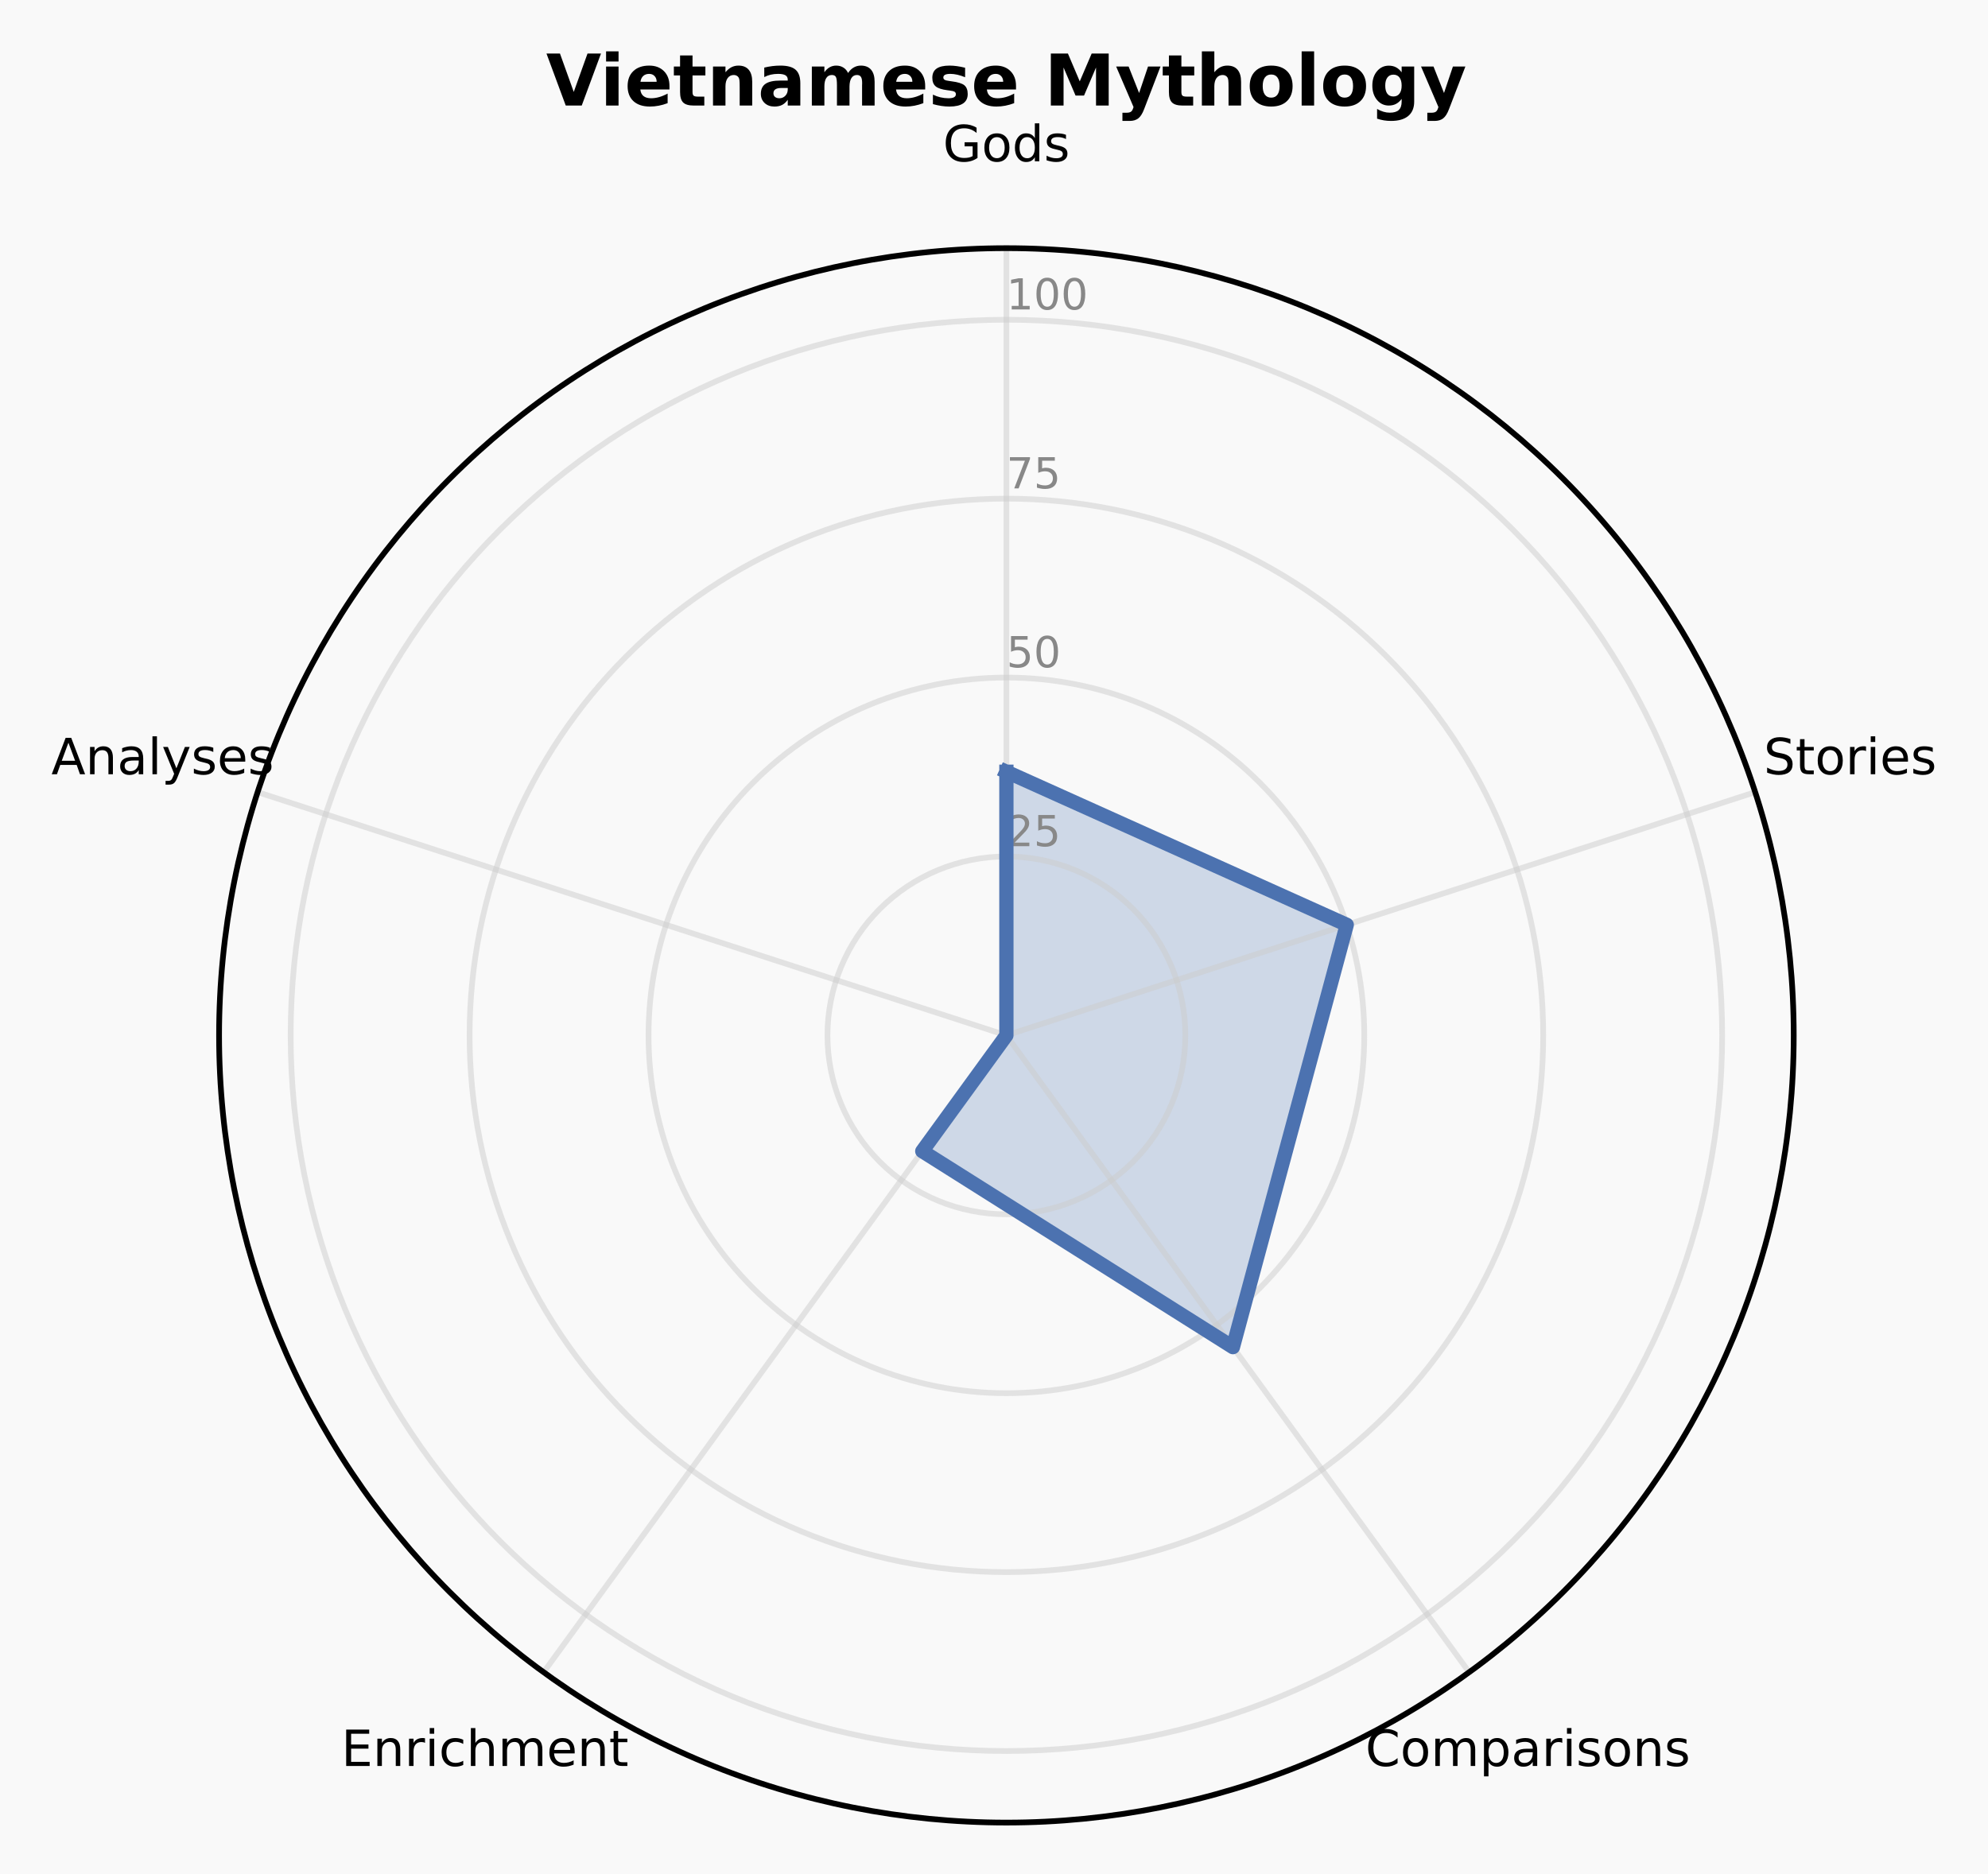
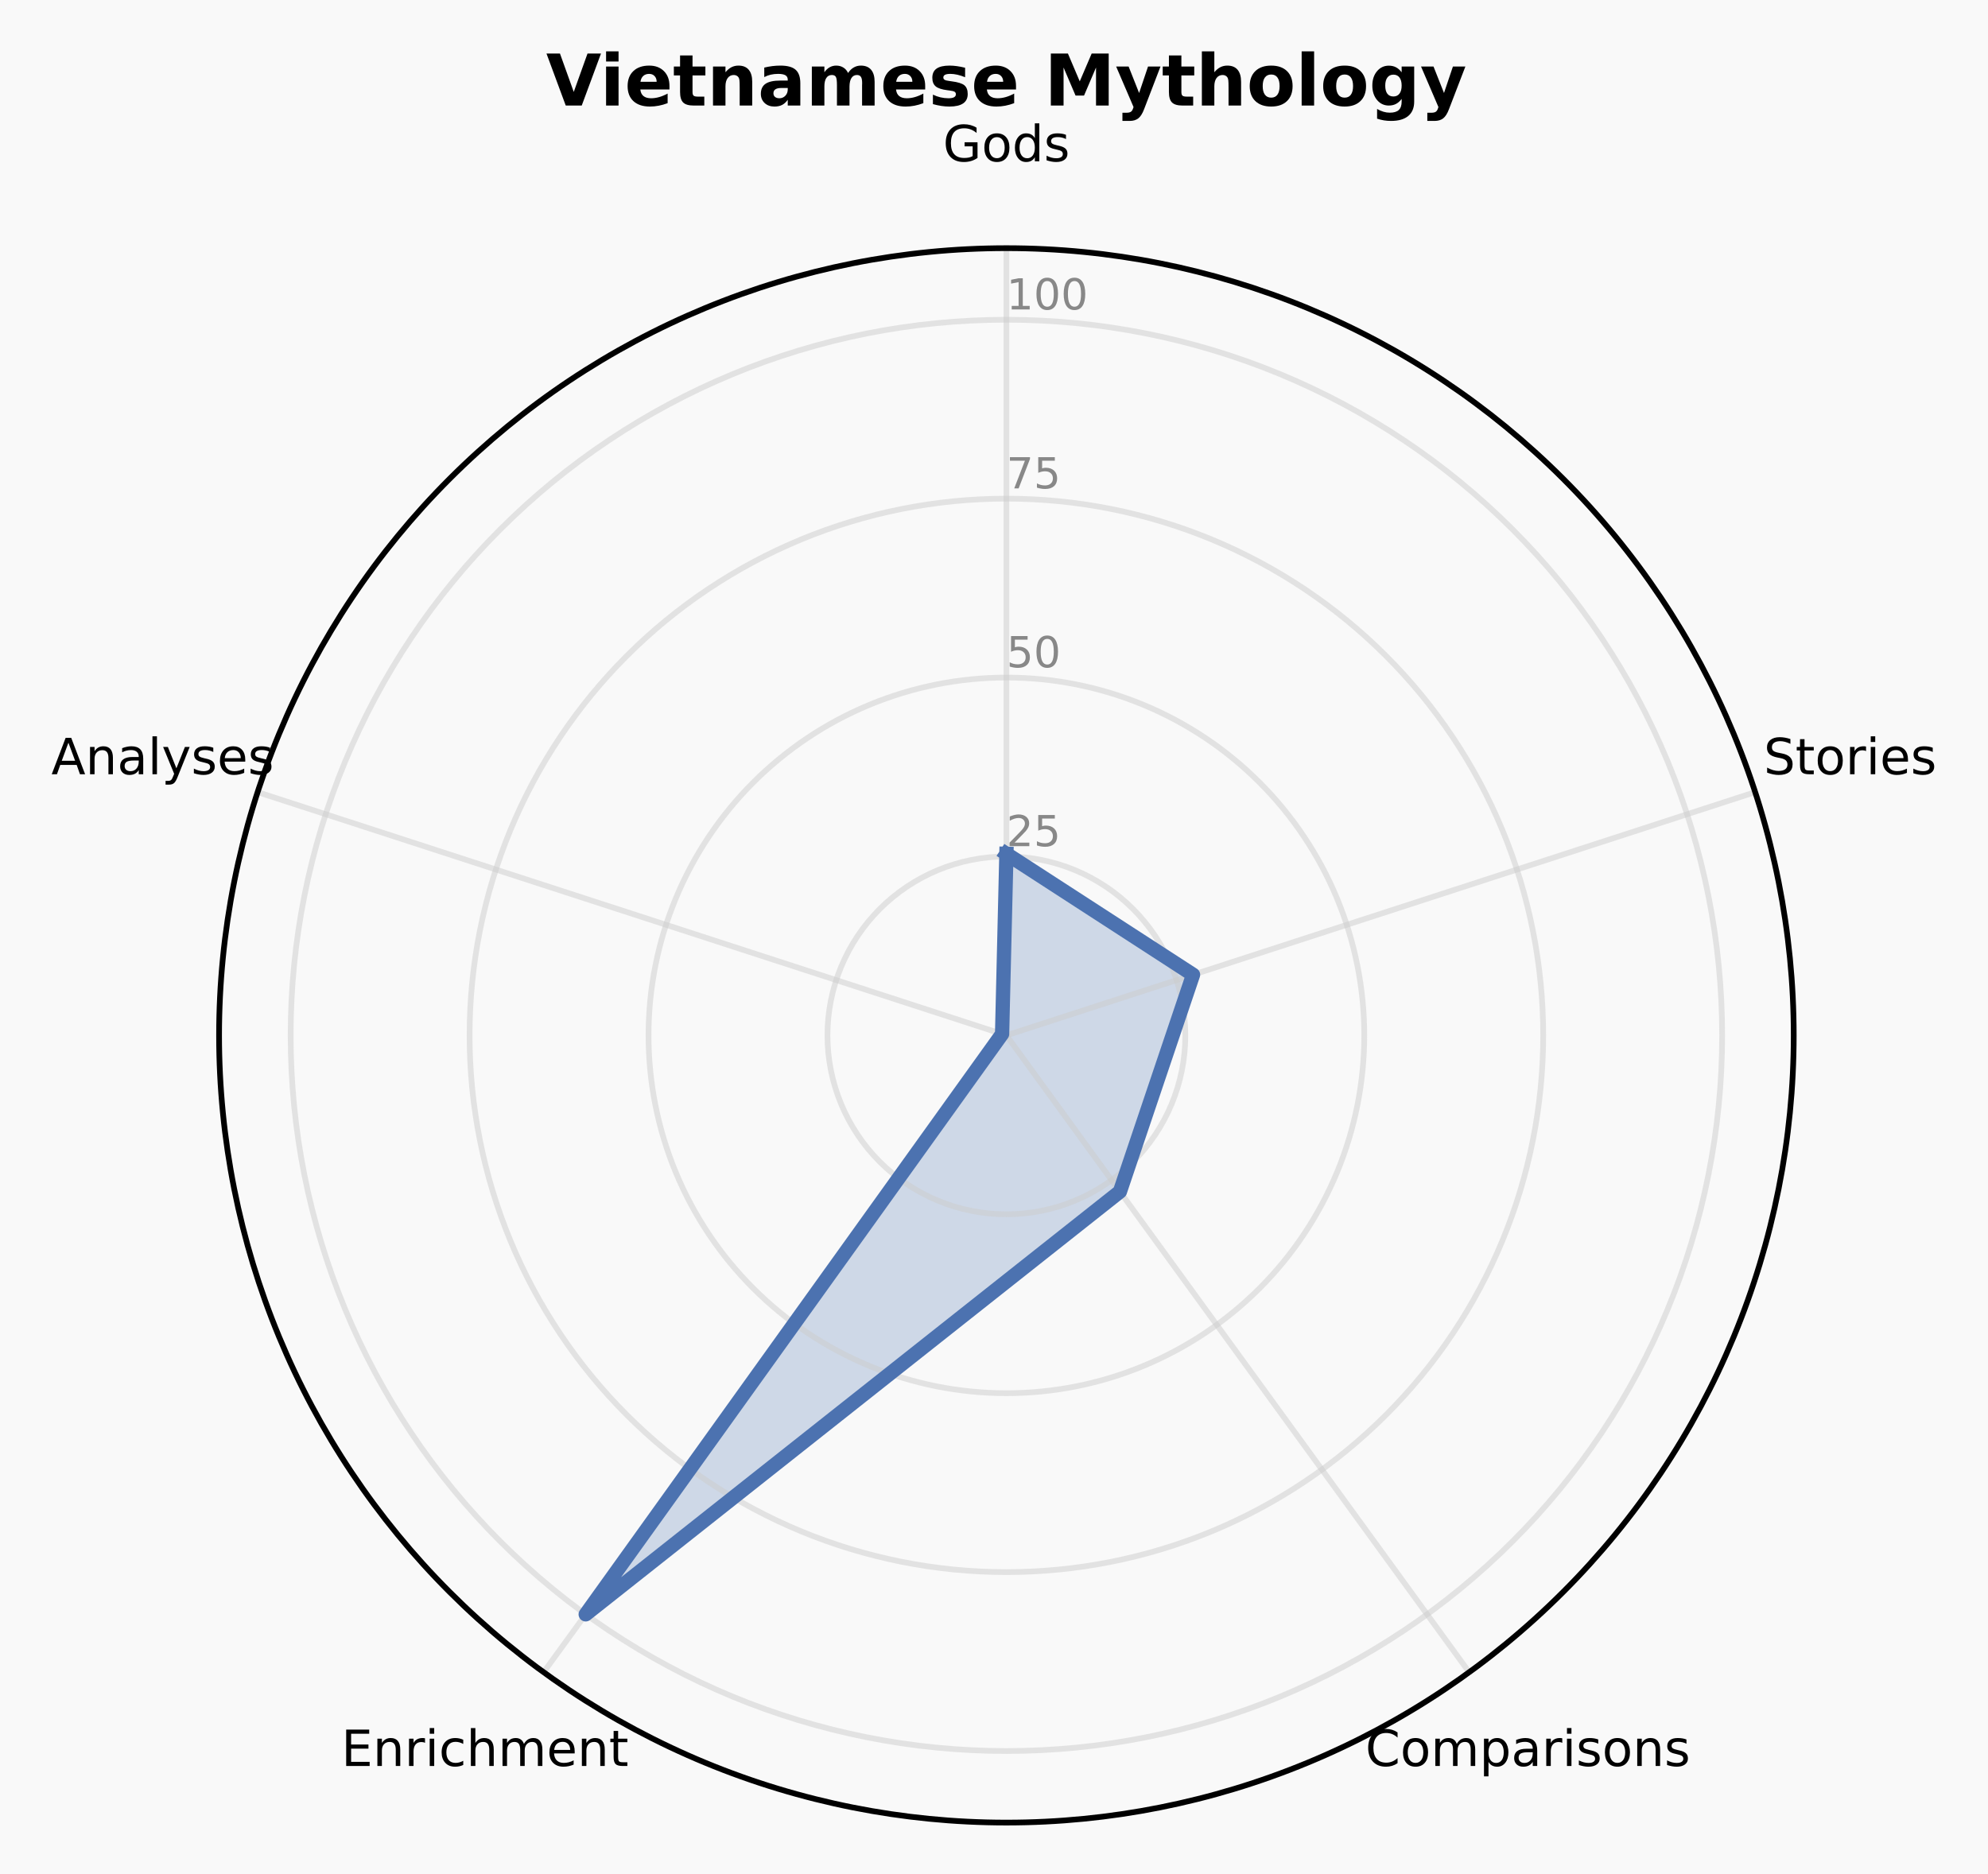
<svg xmlns="http://www.w3.org/2000/svg" xmlns:xlink="http://www.w3.org/1999/xlink" width="278.709pt" height="262.758pt" viewBox="0 0 278.709 262.758" version="1.1">
  <defs>
    <style type="text/css">*{stroke-linejoin: round; stroke-linecap: butt}</style>
  </defs>
  <g id="figure_1">
    <g id="patch_1">
      <path d="M 0 262.758  L 278.709 262.758  L 278.709 0  L 0 0  z " style="fill: #f9f9f9" />
    </g>
    <g id="axes_1">
      <g id="patch_2">
        <path d="M 251.473 145.178  C 251.473 130.683 248.618 116.329 243.071 102.938  C 237.524 89.546 229.393 77.377 219.143 67.128  C 208.894 56.878 196.725 48.748 183.334 43.201  C 169.942 37.654 155.588 34.798 141.093 34.798  C 126.598 34.798 112.244 37.654 98.853 43.201  C 85.461 48.748 73.293 56.878 63.043 67.128  C 52.794 77.377 44.663 89.546 39.116 102.938  C 33.569 116.329 30.714 130.683 30.714 145.178  C 30.714 159.673 33.569 174.027 39.116 187.418  C 44.663 200.81 52.794 212.979 63.043 223.228  C 73.293 233.478 85.461 241.609 98.853 247.155  C 112.244 252.702 126.598 255.558 141.093 255.558  C 155.588 255.558 169.942 252.702 183.334 247.155  C 196.725 241.609 208.894 233.478 219.143 223.228  C 229.393 212.979 237.524 200.81 243.071 187.418  C 248.618 174.027 251.473 159.673 251.473 145.178  M 141.093 145.178  C 141.093 145.178 141.093 145.178 141.093 145.178  C 141.093 145.178 141.093 145.178 141.093 145.178  C 141.093 145.178 141.093 145.178 141.093 145.178  C 141.093 145.178 141.093 145.178 141.093 145.178  C 141.093 145.178 141.093 145.178 141.093 145.178  C 141.093 145.178 141.093 145.178 141.093 145.178  C 141.093 145.178 141.093 145.178 141.093 145.178  C 141.093 145.178 141.093 145.178 141.093 145.178  C 141.093 145.178 141.093 145.178 141.093 145.178  C 141.093 145.178 141.093 145.178 141.093 145.178  C 141.093 145.178 141.093 145.178 141.093 145.178  C 141.093 145.178 141.093 145.178 141.093 145.178  C 141.093 145.178 141.093 145.178 141.093 145.178  C 141.093 145.178 141.093 145.178 141.093 145.178  C 141.093 145.178 141.093 145.178 141.093 145.178  C 141.093 145.178 141.093 145.178 141.093 145.178  z " style="fill: #f9f9f9" />
      </g>
      <g id="patch_3">
-         <path d="M 141.093 108.209  L 188.81 129.674  L 172.852 188.891  L 129.297 161.414  L 141.093 145.178  z " clip-path="url(#p2330542c09)" style="fill: #4c72b0; opacity: 0.25; stroke: #4c72b0; stroke-linejoin: miter" />
+         <path d="M 141.093 119.717  L 167.261 136.676  L 157.009 167.084  L 82.112 226.359  L 140.489 144.982  z " clip-path="url(#paf397bedee)" style="fill: #4c72b0; opacity: 0.25; stroke: #4c72b0; stroke-linejoin: miter" />
      </g>
      <g id="matplotlib.axis_1">
        <g id="xtick_1">
          <g id="line2d_1">
-             <path d="M 141.093 145.178  L 141.093 34.798  " clip-path="url(#p2330542c09)" style="fill: none; stroke: #cccccc; stroke-opacity: 0.5; stroke-width: 0.8; stroke-linecap: square" />
+             <path d="M 141.093 145.178  L 141.093 34.798  " clip-path="url(#paf397bedee)" style="fill: none; stroke: #cccccc; stroke-opacity: 0.5; stroke-width: 0.8; stroke-linecap: square" />
          </g>
          <g id="text_1">
            <g transform="translate(132.1945 22.61707) scale(0.07 -0.07)">
              <defs>
                <path id="DejaVuSans-2a" d="M 3809 666  L 3809 1919  L 2778 1919  L 2778 2438  L 4434 2438  L 4434 434  Q 4069 175 3628 42  Q 3188 -91 2688 -91  Q 1594 -91 976 548  Q 359 1188 359 2328  Q 359 3472 976 4111  Q 1594 4750 2688 4750  Q 3144 4750 3555 4637  Q 3966 4525 4313 4306  L 4313 3634  Q 3963 3931 3569 4081  Q 3175 4231 2741 4231  Q 1884 4231 1454 3753  Q 1025 3275 1025 2328  Q 1025 1384 1454 906  Q 1884 428 2741 428  Q 3075 428 3337 486  Q 3600 544 3809 666  z " transform="scale(0.015625)" />
                <path id="DejaVuSans-52" d="M 1959 3097  Q 1497 3097 1228 2736  Q 959 2375 959 1747  Q 959 1119 1226 758  Q 1494 397 1959 397  Q 2419 397 2687 759  Q 2956 1122 2956 1747  Q 2956 2369 2687 2733  Q 2419 3097 1959 3097  z M 1959 3584  Q 2709 3584 3137 3096  Q 3566 2609 3566 1747  Q 3566 888 3137 398  Q 2709 -91 1959 -91  Q 1206 -91 779 398  Q 353 888 353 1747  Q 353 2609 779 3096  Q 1206 3584 1959 3584  z " transform="scale(0.015625)" />
                <path id="DejaVuSans-47" d="M 2906 2969  L 2906 4863  L 3481 4863  L 3481 0  L 2906 0  L 2906 525  Q 2725 213 2448 61  Q 2172 -91 1784 -91  Q 1150 -91 751 415  Q 353 922 353 1747  Q 353 2572 751 3078  Q 1150 3584 1784 3584  Q 2172 3584 2448 3432  Q 2725 3281 2906 2969  z M 947 1747  Q 947 1113 1208 752  Q 1469 391 1925 391  Q 2381 391 2643 752  Q 2906 1113 2906 1747  Q 2906 2381 2643 2742  Q 2381 3103 1925 3103  Q 1469 3103 1208 2742  Q 947 2381 947 1747  z " transform="scale(0.015625)" />
                <path id="DejaVuSans-56" d="M 2834 3397  L 2834 2853  Q 2591 2978 2328 3040  Q 2066 3103 1784 3103  Q 1356 3103 1142 2972  Q 928 2841 928 2578  Q 928 2378 1081 2264  Q 1234 2150 1697 2047  L 1894 2003  Q 2506 1872 2764 1633  Q 3022 1394 3022 966  Q 3022 478 2636 193  Q 2250 -91 1575 -91  Q 1294 -91 989 -36  Q 684 19 347 128  L 347 722  Q 666 556 975 473  Q 1284 391 1588 391  Q 1994 391 2212 530  Q 2431 669 2431 922  Q 2431 1156 2273 1281  Q 2116 1406 1581 1522  L 1381 1569  Q 847 1681 609 1914  Q 372 2147 372 2553  Q 372 3047 722 3315  Q 1072 3584 1716 3584  Q 2034 3584 2315 3537  Q 2597 3491 2834 3397  z " transform="scale(0.015625)" />
              </defs>
              <use xlink:href="#DejaVuSans-2a" />
              <use xlink:href="#DejaVuSans-52" transform="translate(77.48438 0)" />
              <use xlink:href="#DejaVuSans-47" transform="translate(138.6719 0)" />
              <use xlink:href="#DejaVuSans-56" transform="translate(202.1562 0)" />
            </g>
          </g>
        </g>
        <g id="xtick_2">
          <g id="line2d_2">
-             <path d="M 141.093 145.178  L 246.07 111.069  " clip-path="url(#p2330542c09)" style="fill: none; stroke: #cccccc; stroke-opacity: 0.5; stroke-width: 0.8; stroke-linecap: square" />
+             <path d="M 141.093 145.178  L 246.07 111.069  " clip-path="url(#paf397bedee)" style="fill: none; stroke: #cccccc; stroke-opacity: 0.5; stroke-width: 0.8; stroke-linecap: square" />
          </g>
          <g id="text_2">
            <g transform="translate(247.2616 108.5613) scale(0.07 -0.07)">
              <defs>
                <path id="DejaVuSans-36" d="M 3425 4513  L 3425 3897  Q 3066 4069 2747 4153  Q 2428 4238 2131 4238  Q 1616 4238 1336 4038  Q 1056 3838 1056 3469  Q 1056 3159 1242 3001  Q 1428 2844 1947 2747  L 2328 2669  Q 3034 2534 3370 2195  Q 3706 1856 3706 1288  Q 3706 609 3251 259  Q 2797 -91 1919 -91  Q 1588 -91 1214 -16  Q 841 59 441 206  L 441 856  Q 825 641 1194 531  Q 1563 422 1919 422  Q 2459 422 2753 634  Q 3047 847 3047 1241  Q 3047 1584 2836 1778  Q 2625 1972 2144 2069  L 1759 2144  Q 1053 2284 737 2584  Q 422 2884 422 3419  Q 422 4038 858 4394  Q 1294 4750 2059 4750  Q 2388 4750 2728 4690  Q 3069 4631 3425 4513  z " transform="scale(0.015625)" />
                <path id="DejaVuSans-57" d="M 1172 4494  L 1172 3500  L 2356 3500  L 2356 3053  L 1172 3053  L 1172 1153  Q 1172 725 1289 603  Q 1406 481 1766 481  L 2356 481  L 2356 0  L 1766 0  Q 1100 0 847 248  Q 594 497 594 1153  L 594 3053  L 172 3053  L 172 3500  L 594 3500  L 594 4494  L 1172 4494  z " transform="scale(0.015625)" />
                <path id="DejaVuSans-55" d="M 2631 2963  Q 2534 3019 2420 3045  Q 2306 3072 2169 3072  Q 1681 3072 1420 2755  Q 1159 2438 1159 1844  L 1159 0  L 581 0  L 581 3500  L 1159 3500  L 1159 2956  Q 1341 3275 1631 3429  Q 1922 3584 2338 3584  Q 2397 3584 2469 3576  Q 2541 3569 2628 3553  L 2631 2963  z " transform="scale(0.015625)" />
                <path id="DejaVuSans-4c" d="M 603 3500  L 1178 3500  L 1178 0  L 603 0  L 603 3500  z M 603 4863  L 1178 4863  L 1178 4134  L 603 4134  L 603 4863  z " transform="scale(0.015625)" />
                <path id="DejaVuSans-48" d="M 3597 1894  L 3597 1613  L 953 1613  Q 991 1019 1311 708  Q 1631 397 2203 397  Q 2534 397 2845 478  Q 3156 559 3463 722  L 3463 178  Q 3153 47 2828 -22  Q 2503 -91 2169 -91  Q 1331 -91 842 396  Q 353 884 353 1716  Q 353 2575 817 3079  Q 1281 3584 2069 3584  Q 2775 3584 3186 3129  Q 3597 2675 3597 1894  z M 3022 2063  Q 3016 2534 2758 2815  Q 2500 3097 2075 3097  Q 1594 3097 1305 2825  Q 1016 2553 972 2059  L 3022 2063  z " transform="scale(0.015625)" />
              </defs>
              <use xlink:href="#DejaVuSans-36" />
              <use xlink:href="#DejaVuSans-57" transform="translate(63.48438 0)" />
              <use xlink:href="#DejaVuSans-52" transform="translate(102.6875 0)" />
              <use xlink:href="#DejaVuSans-55" transform="translate(163.875 0)" />
              <use xlink:href="#DejaVuSans-4c" transform="translate(204.9844 0)" />
              <use xlink:href="#DejaVuSans-48" transform="translate(232.7656 0)" />
              <use xlink:href="#DejaVuSans-56" transform="translate(294.2969 0)" />
            </g>
          </g>
        </g>
        <g id="xtick_3">
          <g id="line2d_3">
-             <path d="M 141.093 145.178  L 205.973 234.477  " clip-path="url(#p2330542c09)" style="fill: none; stroke: #cccccc; stroke-opacity: 0.5; stroke-width: 0.8; stroke-linecap: square" />
+             <path d="M 141.093 145.178  L 205.973 234.477  " clip-path="url(#paf397bedee)" style="fill: none; stroke: #cccccc; stroke-opacity: 0.5; stroke-width: 0.8; stroke-linecap: square" />
          </g>
          <g id="text_3">
            <g transform="translate(191.4228 247.6219) scale(0.07 -0.07)">
              <defs>
                <path id="DejaVuSans-26" d="M 4122 4306  L 4122 3641  Q 3803 3938 3442 4084  Q 3081 4231 2675 4231  Q 1875 4231 1450 3742  Q 1025 3253 1025 2328  Q 1025 1406 1450 917  Q 1875 428 2675 428  Q 3081 428 3442 575  Q 3803 722 4122 1019  L 4122 359  Q 3791 134 3420 21  Q 3050 -91 2638 -91  Q 1578 -91 968 557  Q 359 1206 359 2328  Q 359 3453 968 4101  Q 1578 4750 2638 4750  Q 3056 4750 3426 4639  Q 3797 4528 4122 4306  z " transform="scale(0.015625)" />
                <path id="DejaVuSans-50" d="M 3328 2828  Q 3544 3216 3844 3400  Q 4144 3584 4550 3584  Q 5097 3584 5394 3201  Q 5691 2819 5691 2113  L 5691 0  L 5113 0  L 5113 2094  Q 5113 2597 4934 2840  Q 4756 3084 4391 3084  Q 3944 3084 3684 2787  Q 3425 2491 3425 1978  L 3425 0  L 2847 0  L 2847 2094  Q 2847 2600 2669 2842  Q 2491 3084 2119 3084  Q 1678 3084 1418 2786  Q 1159 2488 1159 1978  L 1159 0  L 581 0  L 581 3500  L 1159 3500  L 1159 2956  Q 1356 3278 1631 3431  Q 1906 3584 2284 3584  Q 2666 3584 2933 3390  Q 3200 3197 3328 2828  z " transform="scale(0.015625)" />
                <path id="DejaVuSans-53" d="M 1159 525  L 1159 -1331  L 581 -1331  L 581 3500  L 1159 3500  L 1159 2969  Q 1341 3281 1617 3432  Q 1894 3584 2278 3584  Q 2916 3584 3314 3078  Q 3713 2572 3713 1747  Q 3713 922 3314 415  Q 2916 -91 2278 -91  Q 1894 -91 1617 61  Q 1341 213 1159 525  z M 3116 1747  Q 3116 2381 2855 2742  Q 2594 3103 2138 3103  Q 1681 3103 1420 2742  Q 1159 2381 1159 1747  Q 1159 1113 1420 752  Q 1681 391 2138 391  Q 2594 391 2855 752  Q 3116 1113 3116 1747  z " transform="scale(0.015625)" />
                <path id="DejaVuSans-44" d="M 2194 1759  Q 1497 1759 1228 1600  Q 959 1441 959 1056  Q 959 750 1161 570  Q 1363 391 1709 391  Q 2188 391 2477 730  Q 2766 1069 2766 1631  L 2766 1759  L 2194 1759  z M 3341 1997  L 3341 0  L 2766 0  L 2766 531  Q 2569 213 2275 61  Q 1981 -91 1556 -91  Q 1019 -91 701 211  Q 384 513 384 1019  Q 384 1609 779 1909  Q 1175 2209 1959 2209  L 2766 2209  L 2766 2266  Q 2766 2663 2505 2880  Q 2244 3097 1772 3097  Q 1472 3097 1187 3025  Q 903 2953 641 2809  L 641 3341  Q 956 3463 1253 3523  Q 1550 3584 1831 3584  Q 2591 3584 2966 3190  Q 3341 2797 3341 1997  z " transform="scale(0.015625)" />
                <path id="DejaVuSans-51" d="M 3513 2113  L 3513 0  L 2938 0  L 2938 2094  Q 2938 2591 2744 2837  Q 2550 3084 2163 3084  Q 1697 3084 1428 2787  Q 1159 2491 1159 1978  L 1159 0  L 581 0  L 581 3500  L 1159 3500  L 1159 2956  Q 1366 3272 1645 3428  Q 1925 3584 2291 3584  Q 2894 3584 3203 3211  Q 3513 2838 3513 2113  z " transform="scale(0.015625)" />
              </defs>
              <use xlink:href="#DejaVuSans-26" />
              <use xlink:href="#DejaVuSans-52" transform="translate(69.82812 0)" />
              <use xlink:href="#DejaVuSans-50" transform="translate(131.0156 0)" />
              <use xlink:href="#DejaVuSans-53" transform="translate(228.4219 0)" />
              <use xlink:href="#DejaVuSans-44" transform="translate(291.9062 0)" />
              <use xlink:href="#DejaVuSans-55" transform="translate(353.1875 0)" />
              <use xlink:href="#DejaVuSans-4c" transform="translate(394.2969 0)" />
              <use xlink:href="#DejaVuSans-56" transform="translate(422.0781 0)" />
              <use xlink:href="#DejaVuSans-52" transform="translate(474.1719 0)" />
              <use xlink:href="#DejaVuSans-51" transform="translate(535.3594 0)" />
              <use xlink:href="#DejaVuSans-56" transform="translate(598.7344 0)" />
            </g>
          </g>
        </g>
        <g id="xtick_4">
          <g id="line2d_4">
-             <path d="M 141.093 145.178  L 76.214 234.477  " clip-path="url(#p2330542c09)" style="fill: none; stroke: #cccccc; stroke-opacity: 0.5; stroke-width: 0.8; stroke-linecap: square" />
+             <path d="M 141.093 145.178  L 76.214 234.477  " clip-path="url(#paf397bedee)" style="fill: none; stroke: #cccccc; stroke-opacity: 0.5; stroke-width: 0.8; stroke-linecap: square" />
          </g>
          <g id="text_4">
            <g transform="translate(47.8483 247.6219) scale(0.07 -0.07)">
              <defs>
                <path id="DejaVuSans-28" d="M 628 4666  L 3578 4666  L 3578 4134  L 1259 4134  L 1259 2753  L 3481 2753  L 3481 2222  L 1259 2222  L 1259 531  L 3634 531  L 3634 0  L 628 0  L 628 4666  z " transform="scale(0.015625)" />
                <path id="DejaVuSans-46" d="M 3122 3366  L 3122 2828  Q 2878 2963 2633 3030  Q 2388 3097 2138 3097  Q 1578 3097 1268 2742  Q 959 2388 959 1747  Q 959 1106 1268 751  Q 1578 397 2138 397  Q 2388 397 2633 464  Q 2878 531 3122 666  L 3122 134  Q 2881 22 2623 -34  Q 2366 -91 2075 -91  Q 1284 -91 818 406  Q 353 903 353 1747  Q 353 2603 823 3093  Q 1294 3584 2113 3584  Q 2378 3584 2631 3529  Q 2884 3475 3122 3366  z " transform="scale(0.015625)" />
                <path id="DejaVuSans-4b" d="M 3513 2113  L 3513 0  L 2938 0  L 2938 2094  Q 2938 2591 2744 2837  Q 2550 3084 2163 3084  Q 1697 3084 1428 2787  Q 1159 2491 1159 1978  L 1159 0  L 581 0  L 581 4863  L 1159 4863  L 1159 2956  Q 1366 3272 1645 3428  Q 1925 3584 2291 3584  Q 2894 3584 3203 3211  Q 3513 2838 3513 2113  z " transform="scale(0.015625)" />
              </defs>
              <use xlink:href="#DejaVuSans-28" />
              <use xlink:href="#DejaVuSans-51" transform="translate(63.1875 0)" />
              <use xlink:href="#DejaVuSans-55" transform="translate(126.5625 0)" />
              <use xlink:href="#DejaVuSans-4c" transform="translate(167.6719 0)" />
              <use xlink:href="#DejaVuSans-46" transform="translate(195.4531 0)" />
              <use xlink:href="#DejaVuSans-4b" transform="translate(250.4375 0)" />
              <use xlink:href="#DejaVuSans-50" transform="translate(313.8125 0)" />
              <use xlink:href="#DejaVuSans-48" transform="translate(411.2188 0)" />
              <use xlink:href="#DejaVuSans-51" transform="translate(472.75 0)" />
              <use xlink:href="#DejaVuSans-57" transform="translate(536.125 0)" />
            </g>
          </g>
        </g>
        <g id="xtick_5">
          <g id="line2d_5">
-             <path d="M 141.093 145.178  L 36.116 111.069  " clip-path="url(#p2330542c09)" style="fill: none; stroke: #cccccc; stroke-opacity: 0.5; stroke-width: 0.8; stroke-linecap: square" />
+             <path d="M 141.093 145.178  L 36.116 111.069  " clip-path="url(#paf397bedee)" style="fill: none; stroke: #cccccc; stroke-opacity: 0.5; stroke-width: 0.8; stroke-linecap: square" />
          </g>
          <g id="text_5">
            <g transform="translate(7.2 108.5613) scale(0.07 -0.07)">
              <defs>
                <path id="DejaVuSans-24" d="M 2188 4044  L 1331 1722  L 3047 1722  L 2188 4044  z M 1831 4666  L 2547 4666  L 4325 0  L 3669 0  L 3244 1197  L 1141 1197  L 716 0  L 50 0  L 1831 4666  z " transform="scale(0.015625)" />
                <path id="DejaVuSans-4f" d="M 603 4863  L 1178 4863  L 1178 0  L 603 0  L 603 4863  z " transform="scale(0.015625)" />
                <path id="DejaVuSans-5c" d="M 2059 -325  Q 1816 -950 1584 -1140  Q 1353 -1331 966 -1331  L 506 -1331  L 506 -850  L 844 -850  Q 1081 -850 1212 -737  Q 1344 -625 1503 -206  L 1606 56  L 191 3500  L 800 3500  L 1894 763  L 2988 3500  L 3597 3500  L 2059 -325  z " transform="scale(0.015625)" />
              </defs>
              <use xlink:href="#DejaVuSans-24" />
              <use xlink:href="#DejaVuSans-51" transform="translate(68.40625 0)" />
              <use xlink:href="#DejaVuSans-44" transform="translate(131.7812 0)" />
              <use xlink:href="#DejaVuSans-4f" transform="translate(193.0625 0)" />
              <use xlink:href="#DejaVuSans-5c" transform="translate(220.8438 0)" />
              <use xlink:href="#DejaVuSans-56" transform="translate(280.0312 0)" />
              <use xlink:href="#DejaVuSans-48" transform="translate(332.125 0)" />
              <use xlink:href="#DejaVuSans-56" transform="translate(393.6562 0)" />
            </g>
          </g>
        </g>
      </g>
      <g id="matplotlib.axis_2">
        <g id="ytick_1">
          <g id="line2d_6">
-             <path d="M 141.093 120.092  C 144.388 120.092 147.65 120.741 150.693 122.001  C 153.737 123.262 156.503 125.11 158.832 127.439  C 161.161 129.769 163.009 132.534 164.27 135.578  C 165.531 138.621 166.18 141.884 166.18 145.178  C 166.18 148.472 165.531 151.735 164.27 154.778  C 163.009 157.822 161.161 160.587 158.832 162.917  C 156.503 165.246 153.737 167.094 150.693 168.355  C 147.65 169.615 144.388 170.264 141.093 170.264  C 137.799 170.264 134.537 169.615 131.493 168.355  C 128.45 167.094 125.684 165.246 123.355 162.917  C 121.025 160.587 119.177 157.822 117.917 154.778  C 116.656 151.735 116.007 148.472 116.007 145.178  C 116.007 141.884 116.656 138.621 117.917 135.578  C 119.177 132.534 121.025 129.769 123.355 127.439  C 125.684 125.11 128.45 123.262 131.493 122.001  C 134.537 120.741 137.799 120.092 141.093 120.092  " clip-path="url(#p2330542c09)" style="fill: none; stroke: #cccccc; stroke-opacity: 0.5; stroke-width: 0.8; stroke-linecap: square" />
+             <path d="M 141.093 120.092  C 144.388 120.092 147.65 120.741 150.693 122.001  C 153.737 123.262 156.503 125.11 158.832 127.439  C 161.161 129.769 163.009 132.534 164.27 135.578  C 165.531 138.621 166.18 141.884 166.18 145.178  C 166.18 148.472 165.531 151.735 164.27 154.778  C 163.009 157.822 161.161 160.587 158.832 162.917  C 156.503 165.246 153.737 167.094 150.693 168.355  C 147.65 169.615 144.388 170.264 141.093 170.264  C 137.799 170.264 134.537 169.615 131.493 168.355  C 128.45 167.094 125.684 165.246 123.355 162.917  C 121.025 160.587 119.177 157.822 117.917 154.778  C 116.656 151.735 116.007 148.472 116.007 145.178  C 116.007 141.884 116.656 138.621 117.917 135.578  C 119.177 132.534 121.025 129.769 123.355 127.439  C 125.684 125.11 128.45 123.262 131.493 122.001  C 134.537 120.741 137.799 120.092 141.093 120.092  " clip-path="url(#paf397bedee)" style="fill: none; stroke: #cccccc; stroke-opacity: 0.5; stroke-width: 0.8; stroke-linecap: square" />
          </g>
          <g id="text_6">
            <g style="fill: #888888" transform="translate(141.0933 118.6504) scale(0.06 -0.06)">
              <defs>
                <path id="DejaVuSans-15" d="M 1228 531  L 3431 531  L 3431 0  L 469 0  L 469 531  Q 828 903 1448 1529  Q 2069 2156 2228 2338  Q 2531 2678 2651 2914  Q 2772 3150 2772 3378  Q 2772 3750 2511 3984  Q 2250 4219 1831 4219  Q 1534 4219 1204 4116  Q 875 4013 500 3803  L 500 4441  Q 881 4594 1212 4672  Q 1544 4750 1819 4750  Q 2544 4750 2975 4387  Q 3406 4025 3406 3419  Q 3406 3131 3298 2873  Q 3191 2616 2906 2266  Q 2828 2175 2409 1742  Q 1991 1309 1228 531  z " transform="scale(0.015625)" />
                <path id="DejaVuSans-18" d="M 691 4666  L 3169 4666  L 3169 4134  L 1269 4134  L 1269 2991  Q 1406 3038 1543 3061  Q 1681 3084 1819 3084  Q 2600 3084 3056 2656  Q 3513 2228 3513 1497  Q 3513 744 3044 326  Q 2575 -91 1722 -91  Q 1428 -91 1123 -41  Q 819 9 494 109  L 494 744  Q 775 591 1075 516  Q 1375 441 1709 441  Q 2250 441 2565 725  Q 2881 1009 2881 1497  Q 2881 1984 2565 2268  Q 2250 2553 1709 2553  Q 1456 2553 1204 2497  Q 953 2441 691 2322  L 691 4666  z " transform="scale(0.015625)" />
              </defs>
              <use xlink:href="#DejaVuSans-15" />
              <use xlink:href="#DejaVuSans-18" transform="translate(63.625 0)" />
            </g>
          </g>
        </g>
        <g id="ytick_2">
          <g id="line2d_7">
-             <path d="M 141.093 95.005  C 147.682 95.005 154.206 96.303 160.293 98.825  C 166.381 101.346 171.912 105.042 176.571 109.701  C 181.229 114.36 184.925 119.891 187.447 125.978  C 189.968 132.065 191.266 138.589 191.266 145.178  C 191.266 151.767 189.968 158.291 187.447 164.378  C 184.925 170.465 181.229 175.997 176.571 180.655  C 171.912 185.314 166.381 189.01 160.293 191.531  C 154.206 194.053 147.682 195.351 141.093 195.351  C 134.505 195.351 127.98 194.053 121.893 191.531  C 115.806 189.01 110.275 185.314 105.616 180.655  C 100.957 175.997 97.261 170.465 94.74 164.378  C 92.219 158.291 90.921 151.767 90.921 145.178  C 90.921 138.589 92.219 132.065 94.74 125.978  C 97.261 119.891 100.957 114.36 105.616 109.701  C 110.275 105.042 115.806 101.346 121.893 98.825  C 127.98 96.303 134.505 95.005 141.093 95.005  " clip-path="url(#p2330542c09)" style="fill: none; stroke: #cccccc; stroke-opacity: 0.5; stroke-width: 0.8; stroke-linecap: square" />
+             <path d="M 141.093 95.005  C 147.682 95.005 154.206 96.303 160.293 98.825  C 166.381 101.346 171.912 105.042 176.571 109.701  C 181.229 114.36 184.925 119.891 187.447 125.978  C 189.968 132.065 191.266 138.589 191.266 145.178  C 191.266 151.767 189.968 158.291 187.447 164.378  C 184.925 170.465 181.229 175.997 176.571 180.655  C 171.912 185.314 166.381 189.01 160.293 191.531  C 154.206 194.053 147.682 195.351 141.093 195.351  C 134.505 195.351 127.98 194.053 121.893 191.531  C 115.806 189.01 110.275 185.314 105.616 180.655  C 100.957 175.997 97.261 170.465 94.74 164.378  C 92.219 158.291 90.921 151.767 90.921 145.178  C 90.921 138.589 92.219 132.065 94.74 125.978  C 97.261 119.891 100.957 114.36 105.616 109.701  C 110.275 105.042 115.806 101.346 121.893 98.825  C 127.98 96.303 134.505 95.005 141.093 95.005  " clip-path="url(#paf397bedee)" style="fill: none; stroke: #cccccc; stroke-opacity: 0.5; stroke-width: 0.8; stroke-linecap: square" />
          </g>
          <g id="text_7">
            <g style="fill: #888888" transform="translate(141.0933 93.56408) scale(0.06 -0.06)">
              <defs>
                <path id="DejaVuSans-13" d="M 2034 4250  Q 1547 4250 1301 3770  Q 1056 3291 1056 2328  Q 1056 1369 1301 889  Q 1547 409 2034 409  Q 2525 409 2770 889  Q 3016 1369 3016 2328  Q 3016 3291 2770 3770  Q 2525 4250 2034 4250  z M 2034 4750  Q 2819 4750 3233 4129  Q 3647 3509 3647 2328  Q 3647 1150 3233 529  Q 2819 -91 2034 -91  Q 1250 -91 836 529  Q 422 1150 422 2328  Q 422 3509 836 4129  Q 1250 4750 2034 4750  z " transform="scale(0.015625)" />
              </defs>
              <use xlink:href="#DejaVuSans-18" />
              <use xlink:href="#DejaVuSans-13" transform="translate(63.625 0)" />
            </g>
          </g>
        </g>
        <g id="ytick_3">
          <g id="line2d_8">
-             <path d="M 141.093 69.919  C 150.976 69.919 160.763 71.866 169.894 75.648  C 179.024 79.43 187.321 84.974 194.309 91.962  C 201.298 98.95 206.841 107.247 210.623 116.378  C 214.405 125.508 216.352 135.295 216.352 145.178  C 216.352 155.061 214.405 164.848 210.623 173.978  C 206.841 183.109 201.298 191.406 194.309 198.394  C 187.321 205.382 179.024 210.926 169.894 214.708  C 160.763 218.49 150.976 220.437 141.093 220.437  C 131.21 220.437 121.424 218.49 112.293 214.708  C 103.162 210.926 94.866 205.382 87.877 198.394  C 80.889 191.406 75.345 183.109 71.563 173.978  C 67.781 164.848 65.834 155.061 65.834 145.178  C 65.834 135.295 67.781 125.508 71.563 116.378  C 75.345 107.247 80.889 98.95 87.877 91.962  C 94.866 84.974 103.162 79.43 112.293 75.648  C 121.424 71.866 131.21 69.919 141.093 69.919  " clip-path="url(#p2330542c09)" style="fill: none; stroke: #cccccc; stroke-opacity: 0.5; stroke-width: 0.8; stroke-linecap: square" />
+             <path d="M 141.093 69.919  C 150.976 69.919 160.763 71.866 169.894 75.648  C 179.024 79.43 187.321 84.974 194.309 91.962  C 201.298 98.95 206.841 107.247 210.623 116.378  C 214.405 125.508 216.352 135.295 216.352 145.178  C 216.352 155.061 214.405 164.848 210.623 173.978  C 206.841 183.109 201.298 191.406 194.309 198.394  C 187.321 205.382 179.024 210.926 169.894 214.708  C 160.763 218.49 150.976 220.437 141.093 220.437  C 131.21 220.437 121.424 218.49 112.293 214.708  C 103.162 210.926 94.866 205.382 87.877 198.394  C 80.889 191.406 75.345 183.109 71.563 173.978  C 67.781 164.848 65.834 155.061 65.834 145.178  C 65.834 135.295 67.781 125.508 71.563 116.378  C 75.345 107.247 80.889 98.95 87.877 91.962  C 94.866 84.974 103.162 79.43 112.293 75.648  C 121.424 71.866 131.21 69.919 141.093 69.919  " clip-path="url(#paf397bedee)" style="fill: none; stroke: #cccccc; stroke-opacity: 0.5; stroke-width: 0.8; stroke-linecap: square" />
          </g>
          <g id="text_8">
            <g style="fill: #888888" transform="translate(141.0933 68.47781) scale(0.06 -0.06)">
              <defs>
                <path id="DejaVuSans-1a" d="M 525 4666  L 3525 4666  L 3525 4397  L 1831 0  L 1172 0  L 2766 4134  L 525 4134  L 525 4666  z " transform="scale(0.015625)" />
              </defs>
              <use xlink:href="#DejaVuSans-1a" />
              <use xlink:href="#DejaVuSans-18" transform="translate(63.625 0)" />
            </g>
          </g>
        </g>
        <g id="ytick_4">
          <g id="line2d_9">
-             <path d="M 141.093 44.833  C 154.27 44.833 167.32 47.429 179.494 52.471  C 191.668 57.514 202.73 64.906 212.048 74.223  C 221.366 83.541 228.757 94.603 233.8 106.778  C 238.843 118.952 241.438 132.001 241.438 145.178  C 241.438 158.355 238.843 171.404 233.8 183.578  C 228.757 195.753 221.366 206.815 212.048 216.133  C 202.73 225.45 191.668 232.842 179.494 237.885  C 167.32 242.927 154.27 245.523 141.093 245.523  C 127.916 245.523 114.867 242.927 102.693 237.885  C 90.519 232.842 79.456 225.45 70.139 216.133  C 60.821 206.815 53.429 195.753 48.387 183.578  C 43.344 171.404 40.748 158.355 40.748 145.178  C 40.748 132.001 43.344 118.952 48.387 106.778  C 53.429 94.603 60.821 83.541 70.139 74.223  C 79.456 64.906 90.519 57.514 102.693 52.471  C 114.867 47.429 127.916 44.833 141.093 44.833  " clip-path="url(#p2330542c09)" style="fill: none; stroke: #cccccc; stroke-opacity: 0.5; stroke-width: 0.8; stroke-linecap: square" />
+             <path d="M 141.093 44.833  C 154.27 44.833 167.32 47.429 179.494 52.471  C 191.668 57.514 202.73 64.906 212.048 74.223  C 221.366 83.541 228.757 94.603 233.8 106.778  C 238.843 118.952 241.438 132.001 241.438 145.178  C 241.438 158.355 238.843 171.404 233.8 183.578  C 228.757 195.753 221.366 206.815 212.048 216.133  C 202.73 225.45 191.668 232.842 179.494 237.885  C 167.32 242.927 154.27 245.523 141.093 245.523  C 127.916 245.523 114.867 242.927 102.693 237.885  C 90.519 232.842 79.456 225.45 70.139 216.133  C 60.821 206.815 53.429 195.753 48.387 183.578  C 43.344 171.404 40.748 158.355 40.748 145.178  C 40.748 132.001 43.344 118.952 48.387 106.778  C 53.429 94.603 60.821 83.541 70.139 74.223  C 79.456 64.906 90.519 57.514 102.693 52.471  C 114.867 47.429 127.916 44.833 141.093 44.833  " clip-path="url(#paf397bedee)" style="fill: none; stroke: #cccccc; stroke-opacity: 0.5; stroke-width: 0.8; stroke-linecap: square" />
          </g>
          <g id="text_9">
            <g style="fill: #888888" transform="translate(141.0933 43.39154) scale(0.06 -0.06)">
              <defs>
                <path id="DejaVuSans-14" d="M 794 531  L 1825 531  L 1825 4091  L 703 3866  L 703 4441  L 1819 4666  L 2450 4666  L 2450 531  L 3481 531  L 3481 0  L 794 0  L 794 531  z " transform="scale(0.015625)" />
              </defs>
              <use xlink:href="#DejaVuSans-14" />
              <use xlink:href="#DejaVuSans-13" transform="translate(63.625 0)" />
              <use xlink:href="#DejaVuSans-13" transform="translate(127.25 0)" />
            </g>
          </g>
        </g>
      </g>
      <g id="line2d_10">
-         <path d="M 141.093 108.209  L 188.81 129.674  L 172.852 188.891  L 129.297 161.414  L 141.093 145.178  L 141.093 108.209  " clip-path="url(#p2330542c09)" style="fill: none; stroke: #4c72b0; stroke-width: 2; stroke-linecap: square" />
+         <path d="M 141.093 119.717  L 167.261 136.676  L 157.009 167.084  L 82.112 226.359  L 140.489 144.982  L 141.093 119.717  " clip-path="url(#paf397bedee)" style="fill: none; stroke: #4c72b0; stroke-width: 2; stroke-linecap: square" />
      </g>
      <g id="patch_4">
        <path d="M 141.093 34.798  C 126.598 34.798 112.244 37.654 98.853 43.201  C 85.461 48.748 73.293 56.878 63.043 67.128  C 52.794 77.377 44.663 89.546 39.116 102.938  C 33.569 116.329 30.714 130.683 30.714 145.178  C 30.714 159.673 33.569 174.027 39.116 187.418  C 44.663 200.81 52.794 212.979 63.043 223.228  C 73.293 233.478 85.461 241.609 98.853 247.155  C 112.244 252.702 126.598 255.558 141.093 255.558  C 155.588 255.558 169.942 252.702 183.334 247.155  C 196.725 241.609 208.894 233.478 219.143 223.228  C 229.393 212.979 237.524 200.81 243.071 187.418  C 248.618 174.027 251.473 159.673 251.473 145.178  C 251.473 130.683 248.618 116.329 243.071 102.938  C 237.524 89.546 229.393 77.377 219.143 67.128  C 208.894 56.878 196.725 48.748 183.334 43.201  C 169.942 37.654 155.588 34.798 141.093 34.798  " style="fill: none; stroke: #000000; stroke-width: 0.8; stroke-linejoin: miter; stroke-linecap: square" />
      </g>
      <g id="text_10">
        <g transform="translate(76.56593 14.79844) scale(0.1 -0.1)">
          <defs>
            <path id="DejaVuSans-Bold-39" d="M 31 4666  L 1241 4666  L 2478 1222  L 3713 4666  L 4922 4666  L 3194 0  L 1759 0  L 31 4666  z " transform="scale(0.015625)" />
            <path id="DejaVuSans-Bold-4c" d="M 538 3500  L 1656 3500  L 1656 0  L 538 0  L 538 3500  z M 538 4863  L 1656 4863  L 1656 3950  L 538 3950  L 538 4863  z " transform="scale(0.015625)" />
            <path id="DejaVuSans-Bold-48" d="M 4031 1759  L 4031 1441  L 1416 1441  Q 1456 1047 1700 850  Q 1944 653 2381 653  Q 2734 653 3104 758  Q 3475 863 3866 1075  L 3866 213  Q 3469 63 3072 -14  Q 2675 -91 2278 -91  Q 1328 -91 801 392  Q 275 875 275 1747  Q 275 2603 792 3093  Q 1309 3584 2216 3584  Q 3041 3584 3536 3087  Q 4031 2591 4031 1759  z M 2881 2131  Q 2881 2450 2695 2645  Q 2509 2841 2209 2841  Q 1884 2841 1681 2658  Q 1478 2475 1428 2131  L 2881 2131  z " transform="scale(0.015625)" />
            <path id="DejaVuSans-Bold-57" d="M 1759 4494  L 1759 3500  L 2913 3500  L 2913 2700  L 1759 2700  L 1759 1216  Q 1759 972 1856 886  Q 1953 800 2241 800  L 2816 800  L 2816 0  L 1856 0  Q 1194 0 917 276  Q 641 553 641 1216  L 641 2700  L 84 2700  L 84 3500  L 641 3500  L 641 4494  L 1759 4494  z " transform="scale(0.015625)" />
            <path id="DejaVuSans-Bold-51" d="M 4056 2131  L 4056 0  L 2931 0  L 2931 347  L 2931 1631  Q 2931 2084 2911 2256  Q 2891 2428 2841 2509  Q 2775 2619 2662 2680  Q 2550 2741 2406 2741  Q 2056 2741 1856 2470  Q 1656 2200 1656 1722  L 1656 0  L 538 0  L 538 3500  L 1656 3500  L 1656 2988  Q 1909 3294 2193 3439  Q 2478 3584 2822 3584  Q 3428 3584 3742 3212  Q 4056 2841 4056 2131  z " transform="scale(0.015625)" />
            <path id="DejaVuSans-Bold-44" d="M 2106 1575  Q 1756 1575 1579 1456  Q 1403 1338 1403 1106  Q 1403 894 1545 773  Q 1688 653 1941 653  Q 2256 653 2472 879  Q 2688 1106 2688 1447  L 2688 1575  L 2106 1575  z M 3816 1997  L 3816 0  L 2688 0  L 2688 519  Q 2463 200 2181 54  Q 1900 -91 1497 -91  Q 953 -91 614 226  Q 275 544 275 1050  Q 275 1666 698 1953  Q 1122 2241 2028 2241  L 2688 2241  L 2688 2328  Q 2688 2594 2478 2717  Q 2269 2841 1825 2841  Q 1466 2841 1156 2769  Q 847 2697 581 2553  L 581 3406  Q 941 3494 1303 3539  Q 1666 3584 2028 3584  Q 2975 3584 3395 3211  Q 3816 2838 3816 1997  z " transform="scale(0.015625)" />
            <path id="DejaVuSans-Bold-50" d="M 3781 2919  Q 3994 3244 4286 3414  Q 4578 3584 4928 3584  Q 5531 3584 5847 3212  Q 6163 2841 6163 2131  L 6163 0  L 5038 0  L 5038 1825  Q 5041 1866 5042 1909  Q 5044 1953 5044 2034  Q 5044 2406 4934 2573  Q 4825 2741 4581 2741  Q 4263 2741 4089 2478  Q 3916 2216 3909 1719  L 3909 0  L 2784 0  L 2784 1825  Q 2784 2406 2684 2573  Q 2584 2741 2328 2741  Q 2006 2741 1831 2477  Q 1656 2213 1656 1722  L 1656 0  L 531 0  L 531 3500  L 1656 3500  L 1656 2988  Q 1863 3284 2130 3434  Q 2397 3584 2719 3584  Q 3081 3584 3359 3409  Q 3638 3234 3781 2919  z " transform="scale(0.015625)" />
            <path id="DejaVuSans-Bold-56" d="M 3272 3391  L 3272 2541  Q 2913 2691 2578 2766  Q 2244 2841 1947 2841  Q 1628 2841 1473 2761  Q 1319 2681 1319 2516  Q 1319 2381 1436 2309  Q 1553 2238 1856 2203  L 2053 2175  Q 2913 2066 3209 1816  Q 3506 1566 3506 1031  Q 3506 472 3093 190  Q 2681 -91 1863 -91  Q 1516 -91 1145 -36  Q 775 19 384 128  L 384 978  Q 719 816 1070 734  Q 1422 653 1784 653  Q 2113 653 2278 743  Q 2444 834 2444 1013  Q 2444 1163 2330 1236  Q 2216 1309 1875 1350  L 1678 1375  Q 931 1469 631 1722  Q 331 1975 331 2491  Q 331 3047 712 3315  Q 1094 3584 1881 3584  Q 2191 3584 2531 3537  Q 2872 3491 3272 3391  z " transform="scale(0.015625)" />
            <path id="DejaVuSans-Bold-3" transform="scale(0.015625)" />
            <path id="DejaVuSans-Bold-30" d="M 588 4666  L 2119 4666  L 3181 2169  L 4250 4666  L 5778 4666  L 5778 0  L 4641 0  L 4641 3413  L 3566 897  L 2803 897  L 1728 3413  L 1728 0  L 588 0  L 588 4666  z " transform="scale(0.015625)" />
            <path id="DejaVuSans-Bold-5c" d="M 78 3500  L 1197 3500  L 2138 1125  L 2938 3500  L 4056 3500  L 2584 -331  Q 2363 -916 2067 -1148  Q 1772 -1381 1288 -1381  L 641 -1381  L 641 -647  L 991 -647  Q 1275 -647 1404 -556  Q 1534 -466 1606 -231  L 1638 -134  L 78 3500  z " transform="scale(0.015625)" />
            <path id="DejaVuSans-Bold-4b" d="M 4056 2131  L 4056 0  L 2931 0  L 2931 347  L 2931 1625  Q 2931 2084 2911 2256  Q 2891 2428 2841 2509  Q 2775 2619 2662 2680  Q 2550 2741 2406 2741  Q 2056 2741 1856 2470  Q 1656 2200 1656 1722  L 1656 0  L 538 0  L 538 4863  L 1656 4863  L 1656 2988  Q 1909 3294 2193 3439  Q 2478 3584 2822 3584  Q 3428 3584 3742 3212  Q 4056 2841 4056 2131  z " transform="scale(0.015625)" />
            <path id="DejaVuSans-Bold-52" d="M 2203 2784  Q 1831 2784 1636 2517  Q 1441 2250 1441 1747  Q 1441 1244 1636 976  Q 1831 709 2203 709  Q 2569 709 2762 976  Q 2956 1244 2956 1747  Q 2956 2250 2762 2517  Q 2569 2784 2203 2784  z M 2203 3584  Q 3106 3584 3614 3096  Q 4122 2609 4122 1747  Q 4122 884 3614 396  Q 3106 -91 2203 -91  Q 1297 -91 786 396  Q 275 884 275 1747  Q 275 2609 786 3096  Q 1297 3584 2203 3584  z " transform="scale(0.015625)" />
            <path id="DejaVuSans-Bold-4f" d="M 538 4863  L 1656 4863  L 1656 0  L 538 0  L 538 4863  z " transform="scale(0.015625)" />
            <path id="DejaVuSans-Bold-4a" d="M 2919 594  Q 2688 288 2409 144  Q 2131 0 1766 0  Q 1125 0 706 504  Q 288 1009 288 1791  Q 288 2575 706 3076  Q 1125 3578 1766 3578  Q 2131 3578 2409 3434  Q 2688 3291 2919 2981  L 2919 3500  L 4044 3500  L 4044 353  Q 4044 -491 3511 -936  Q 2978 -1381 1966 -1381  Q 1638 -1381 1331 -1331  Q 1025 -1281 716 -1178  L 716 -306  Q 1009 -475 1290 -558  Q 1572 -641 1856 -641  Q 2406 -641 2662 -400  Q 2919 -159 2919 353  L 2919 594  z M 2181 2772  Q 1834 2772 1640 2515  Q 1447 2259 1447 1791  Q 1447 1309 1634 1061  Q 1822 813 2181 813  Q 2531 813 2725 1069  Q 2919 1325 2919 1791  Q 2919 2259 2725 2515  Q 2531 2772 2181 2772  z " transform="scale(0.015625)" />
          </defs>
          <use xlink:href="#DejaVuSans-Bold-39" />
          <use xlink:href="#DejaVuSans-Bold-4c" transform="translate(75.64062 0)" />
          <use xlink:href="#DejaVuSans-Bold-48" transform="translate(109.9219 0)" />
          <use xlink:href="#DejaVuSans-Bold-57" transform="translate(177.75 0)" />
          <use xlink:href="#DejaVuSans-Bold-51" transform="translate(225.5469 0)" />
          <use xlink:href="#DejaVuSans-Bold-44" transform="translate(296.7344 0)" />
          <use xlink:href="#DejaVuSans-Bold-50" transform="translate(364.2188 0)" />
          <use xlink:href="#DejaVuSans-Bold-48" transform="translate(468.4219 0)" />
          <use xlink:href="#DejaVuSans-Bold-56" transform="translate(536.25 0)" />
          <use xlink:href="#DejaVuSans-Bold-48" transform="translate(595.7656 0)" />
          <use xlink:href="#DejaVuSans-Bold-3" transform="translate(663.5938 0)" />
          <use xlink:href="#DejaVuSans-Bold-30" transform="translate(698.4062 0)" />
          <use xlink:href="#DejaVuSans-Bold-5c" transform="translate(797.9219 0)" />
          <use xlink:href="#DejaVuSans-Bold-57" transform="translate(863.1094 0)" />
          <use xlink:href="#DejaVuSans-Bold-4b" transform="translate(910.9062 0)" />
          <use xlink:href="#DejaVuSans-Bold-52" transform="translate(982.0938 0)" />
          <use xlink:href="#DejaVuSans-Bold-4f" transform="translate(1050.797 0)" />
          <use xlink:href="#DejaVuSans-Bold-52" transform="translate(1085.078 0)" />
          <use xlink:href="#DejaVuSans-Bold-4a" transform="translate(1153.781 0)" />
          <use xlink:href="#DejaVuSans-Bold-5c" transform="translate(1225.359 0)" />
        </g>
      </g>
    </g>
  </g>
  <defs>
-     <clipPath id="p2330542c09">
+     <clipPath id="paf397bedee">
      <path d="M 251.473 145.178  C 251.473 130.683 248.618 116.329 243.071 102.938  C 237.524 89.546 229.393 77.377 219.143 67.128  C 208.894 56.878 196.725 48.748 183.334 43.201  C 169.942 37.654 155.588 34.798 141.093 34.798  C 126.598 34.798 112.244 37.654 98.853 43.201  C 85.461 48.748 73.293 56.878 63.043 67.128  C 52.794 77.377 44.663 89.546 39.116 102.938  C 33.569 116.329 30.714 130.683 30.714 145.178  C 30.714 159.673 33.569 174.027 39.116 187.418  C 44.663 200.81 52.794 212.979 63.043 223.228  C 73.293 233.478 85.461 241.609 98.853 247.155  C 112.244 252.702 126.598 255.558 141.093 255.558  C 155.588 255.558 169.942 252.702 183.334 247.155  C 196.725 241.609 208.894 233.478 219.143 223.228  C 229.393 212.979 237.524 200.81 243.071 187.418  C 248.618 174.027 251.473 159.673 251.473 145.178  M 141.093 145.178  C 141.093 145.178 141.093 145.178 141.093 145.178  C 141.093 145.178 141.093 145.178 141.093 145.178  C 141.093 145.178 141.093 145.178 141.093 145.178  C 141.093 145.178 141.093 145.178 141.093 145.178  C 141.093 145.178 141.093 145.178 141.093 145.178  C 141.093 145.178 141.093 145.178 141.093 145.178  C 141.093 145.178 141.093 145.178 141.093 145.178  C 141.093 145.178 141.093 145.178 141.093 145.178  C 141.093 145.178 141.093 145.178 141.093 145.178  C 141.093 145.178 141.093 145.178 141.093 145.178  C 141.093 145.178 141.093 145.178 141.093 145.178  C 141.093 145.178 141.093 145.178 141.093 145.178  C 141.093 145.178 141.093 145.178 141.093 145.178  C 141.093 145.178 141.093 145.178 141.093 145.178  C 141.093 145.178 141.093 145.178 141.093 145.178  C 141.093 145.178 141.093 145.178 141.093 145.178  z " />
    </clipPath>
  </defs>
</svg>
